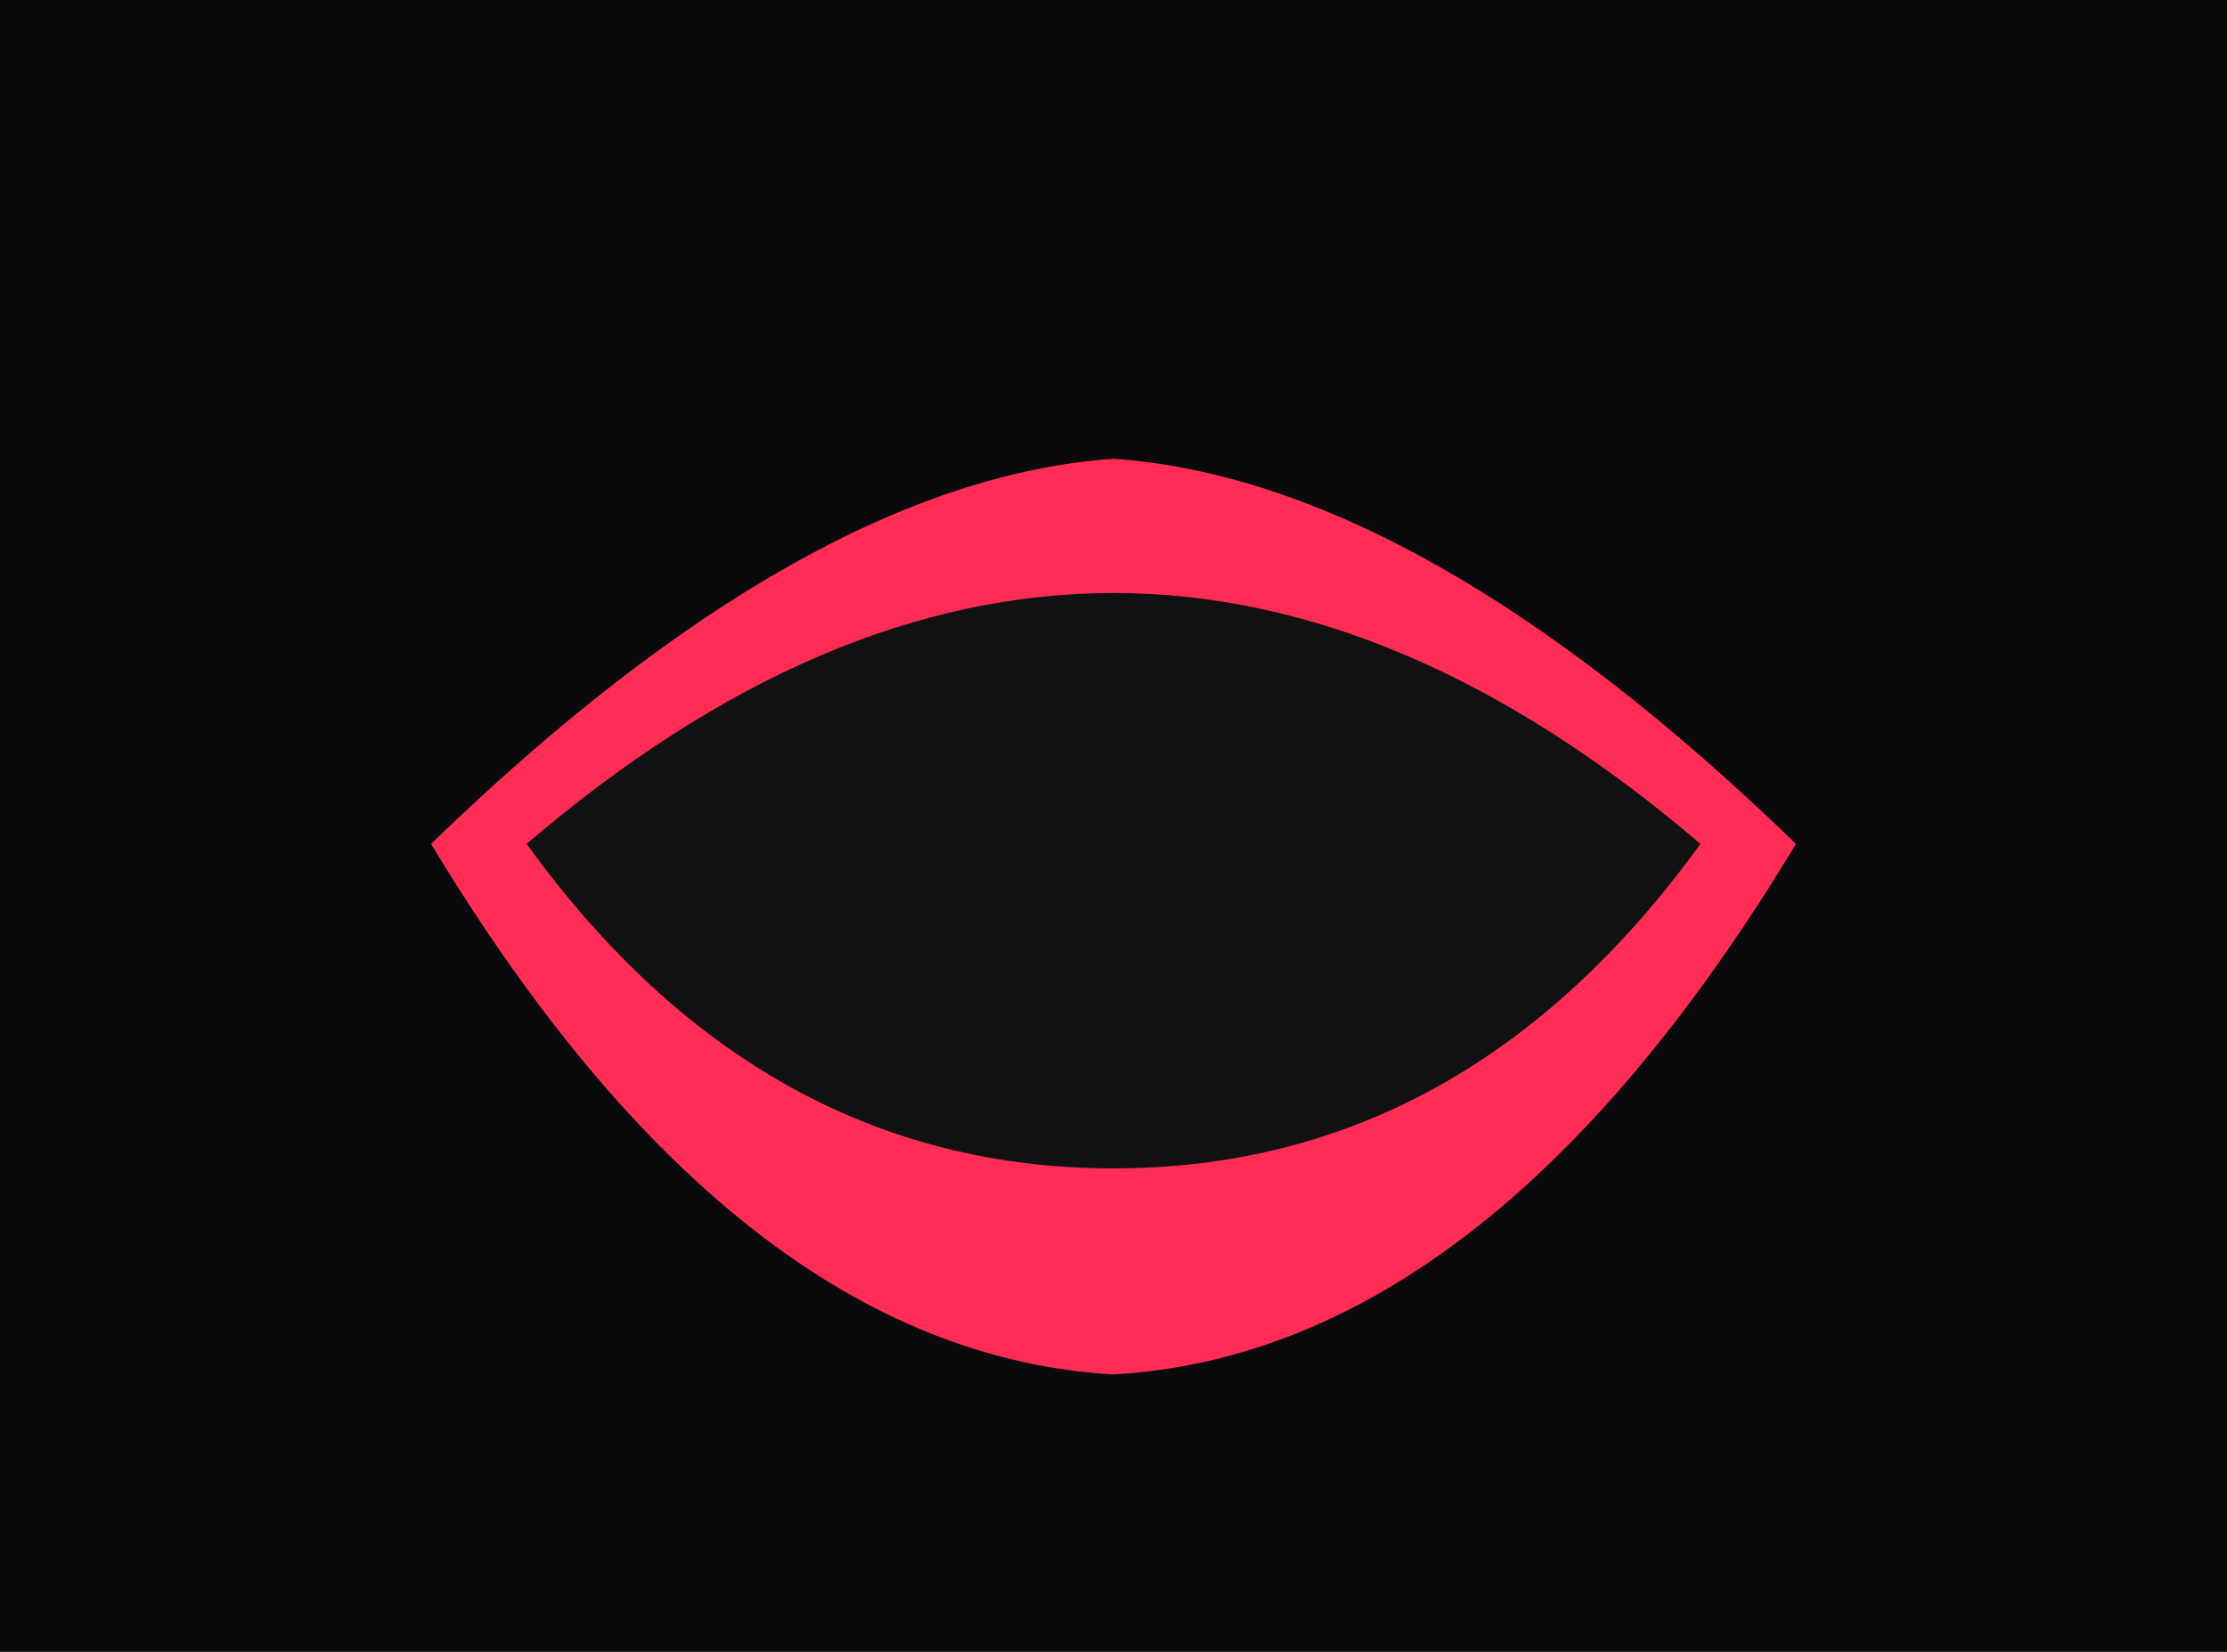
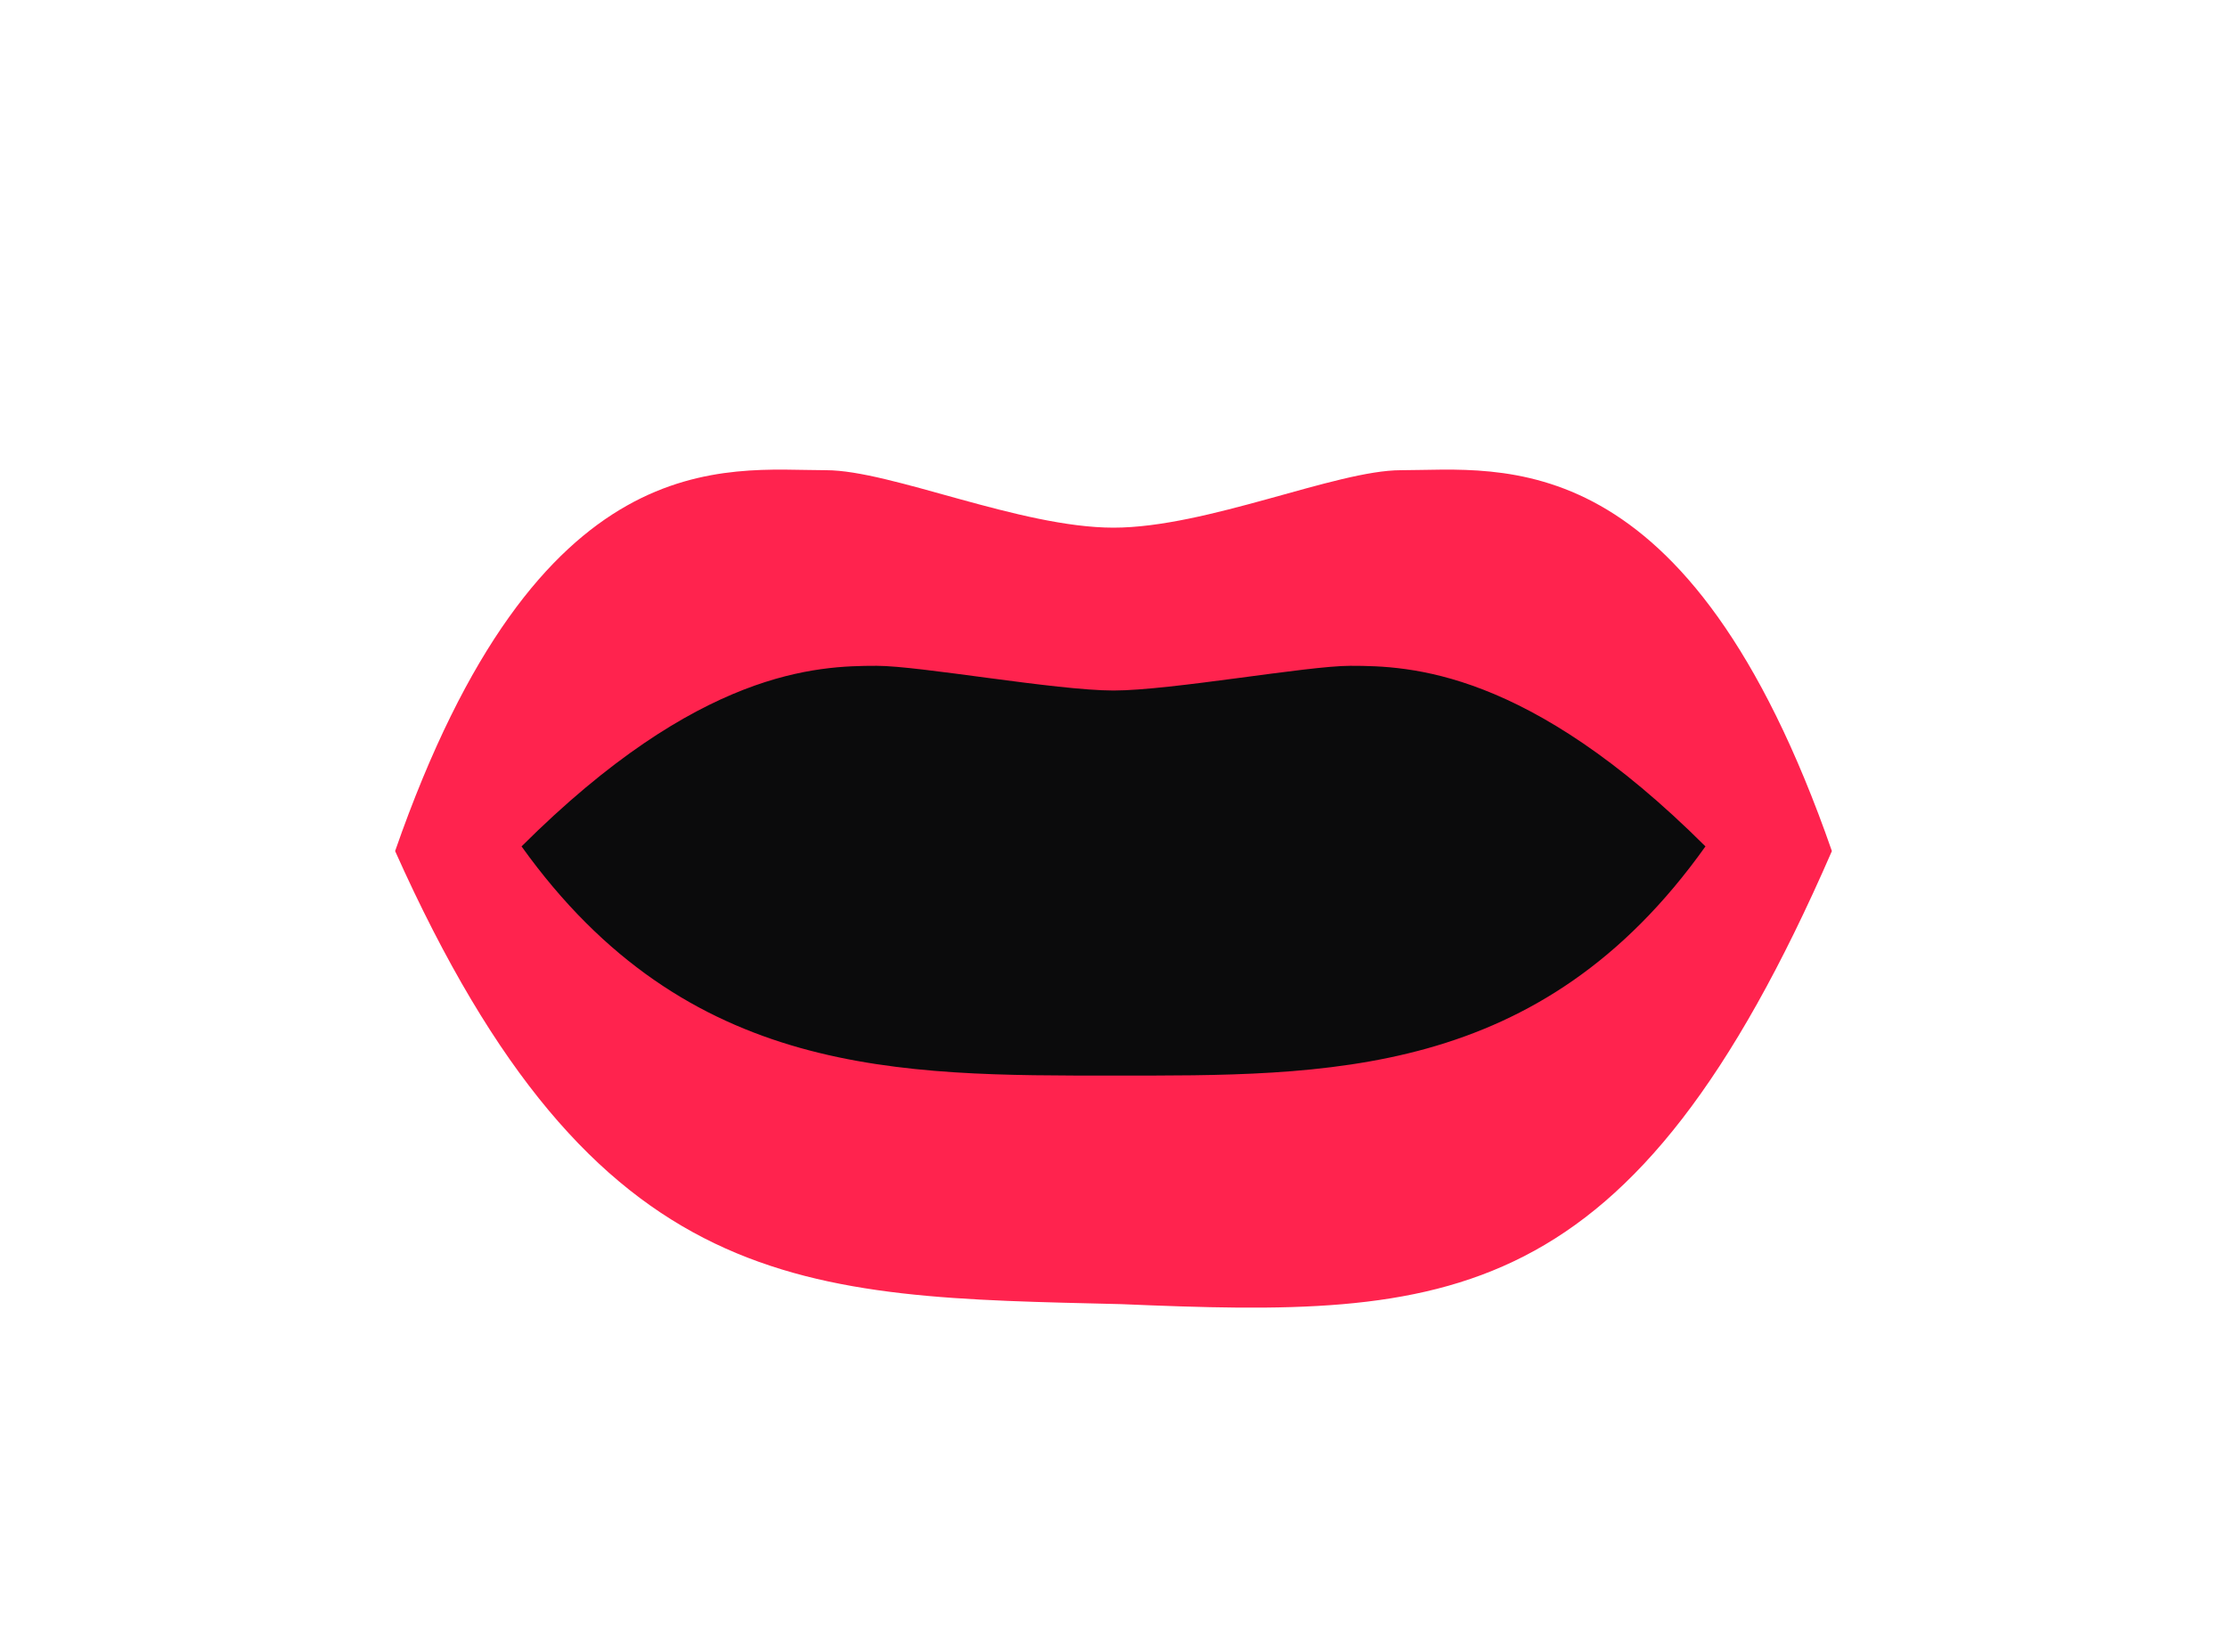
<svg xmlns="http://www.w3.org/2000/svg" width="620" height="460" viewBox="0 0 620 460">
-   <rect width="100%" height="100%" fill="#0a0a0c" />
-   <path d="M 120.0 235 Q 224.5 133.75 310 127.75 Q 395.5 133.75 500.0 235 Q 414.5 376.75 310 382.75 Q 205.5 376.75 120.0 235 Z" fill="#ff2d55" />
-   <path d="M 146.6 235 Q 228.3 165.137 310 165.137 Q 391.7 165.137 473.4 235 Q 408.04 325.366 310 325.366 Q 211.96 325.366 146.6 235 Z" fill="#111111" />
+   <path d="M 110.00 237.00 C 150.04 121.90 202.00 130.94 230.00 130.94 C 248.00 130.94 284.00 146.94 310.00 146.94 C 336.00 146.94 372.00 130.94 390.00 130.94 C 418.00 130.94 469.96 121.90 510.00 237.00 C 454.00 365.81 403.40 367.01 312.16 363.17 C 223.68 361.01 166.00 362.21 110.00 237.00 Z" fill="#ff234e" />
+   <path d="M 145.20 235.70 C 194.64 186.41 227.60 185.41 244.08 185.41 C 256.08 185.41 294.00 192.29 310.00 192.29 C 326.00 192.29 363.92 185.41 375.92 185.41 C 392.40 185.41 425.36 186.41 474.80 235.70 C 428.66 300.60 369.33 299.52 310.00 299.52 C 250.67 299.52 191.34 300.17 145.20 235.70 Z" fill="#0b0b0c" />
</svg>
